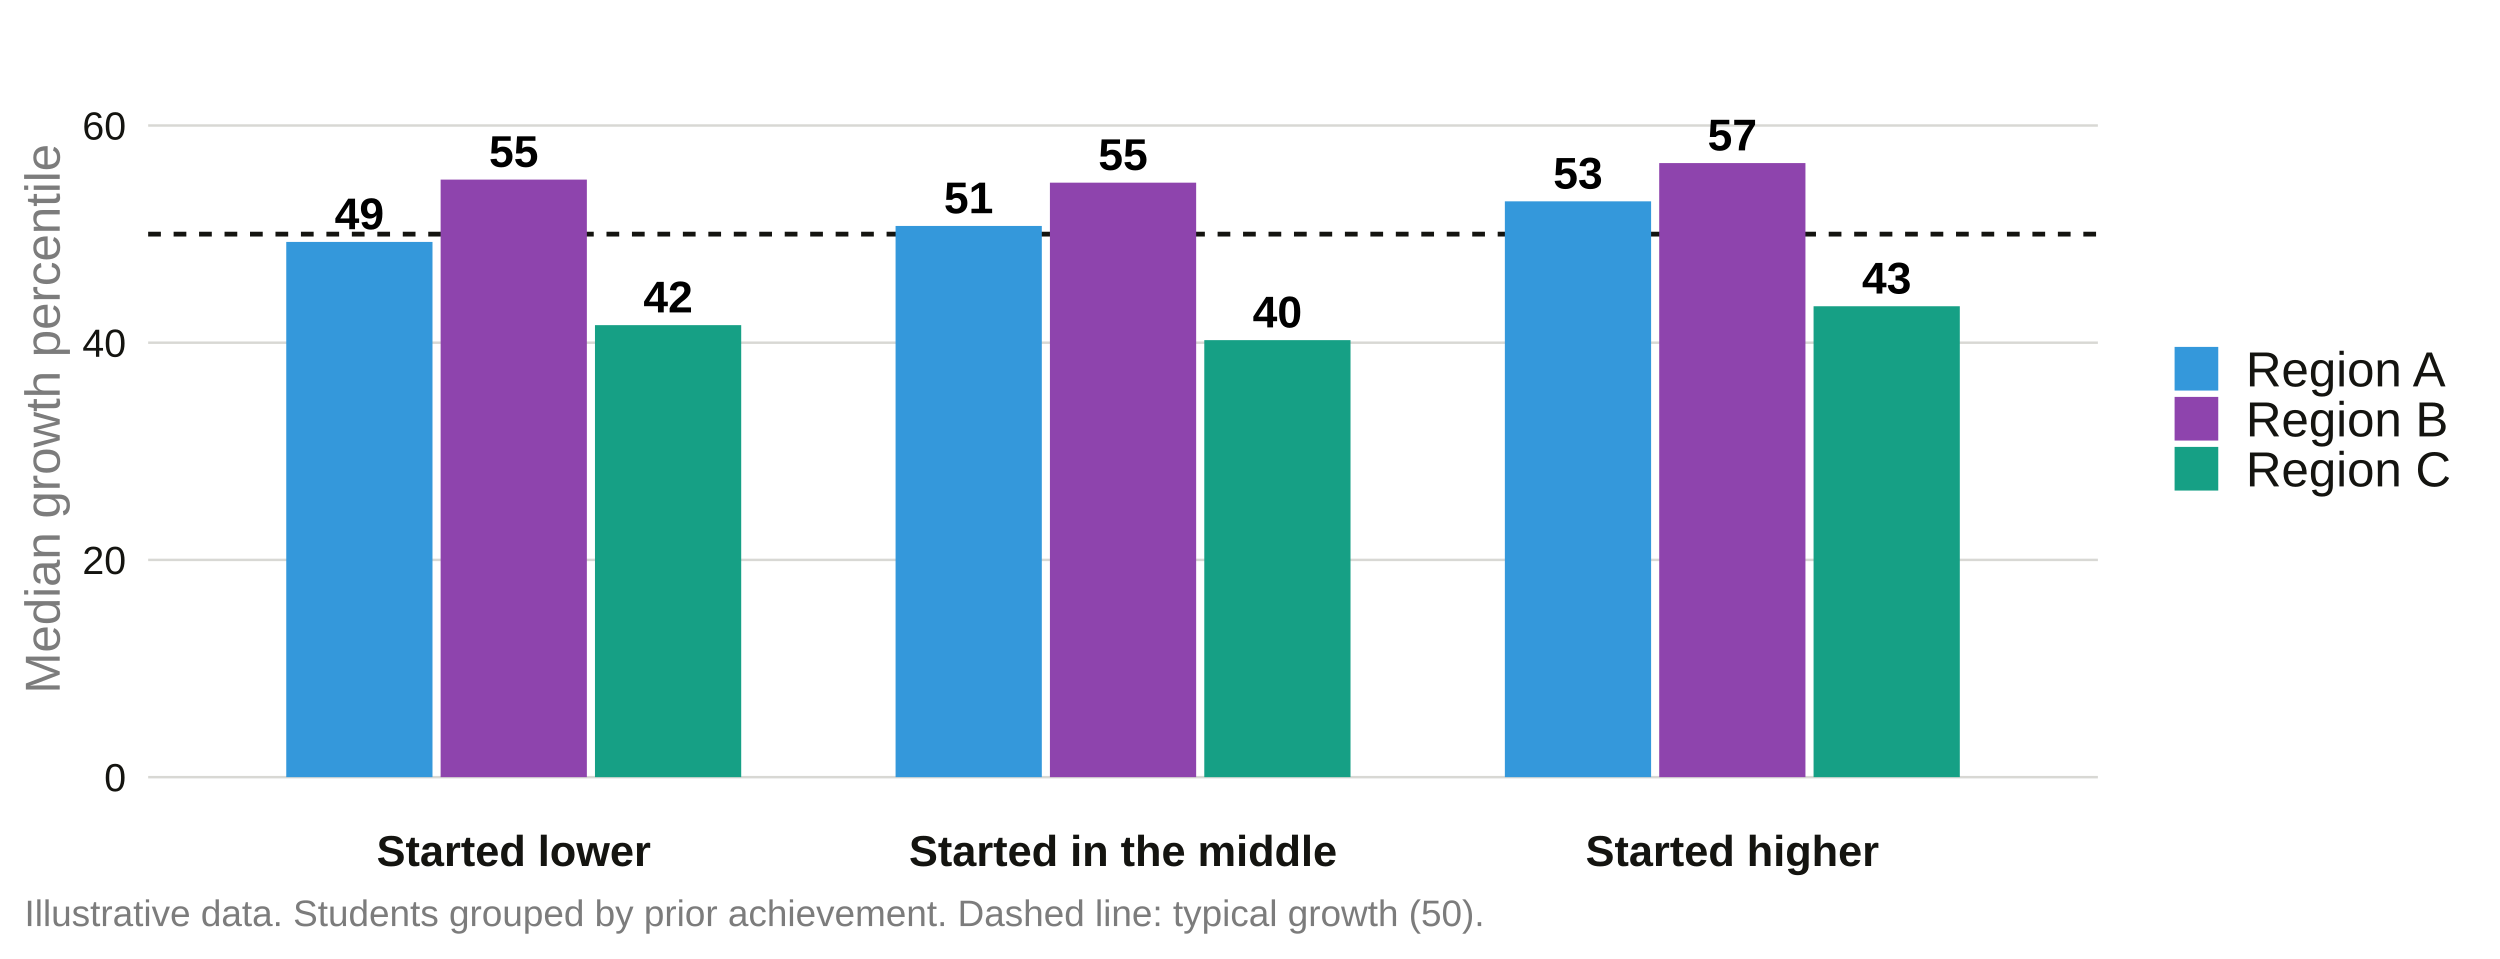
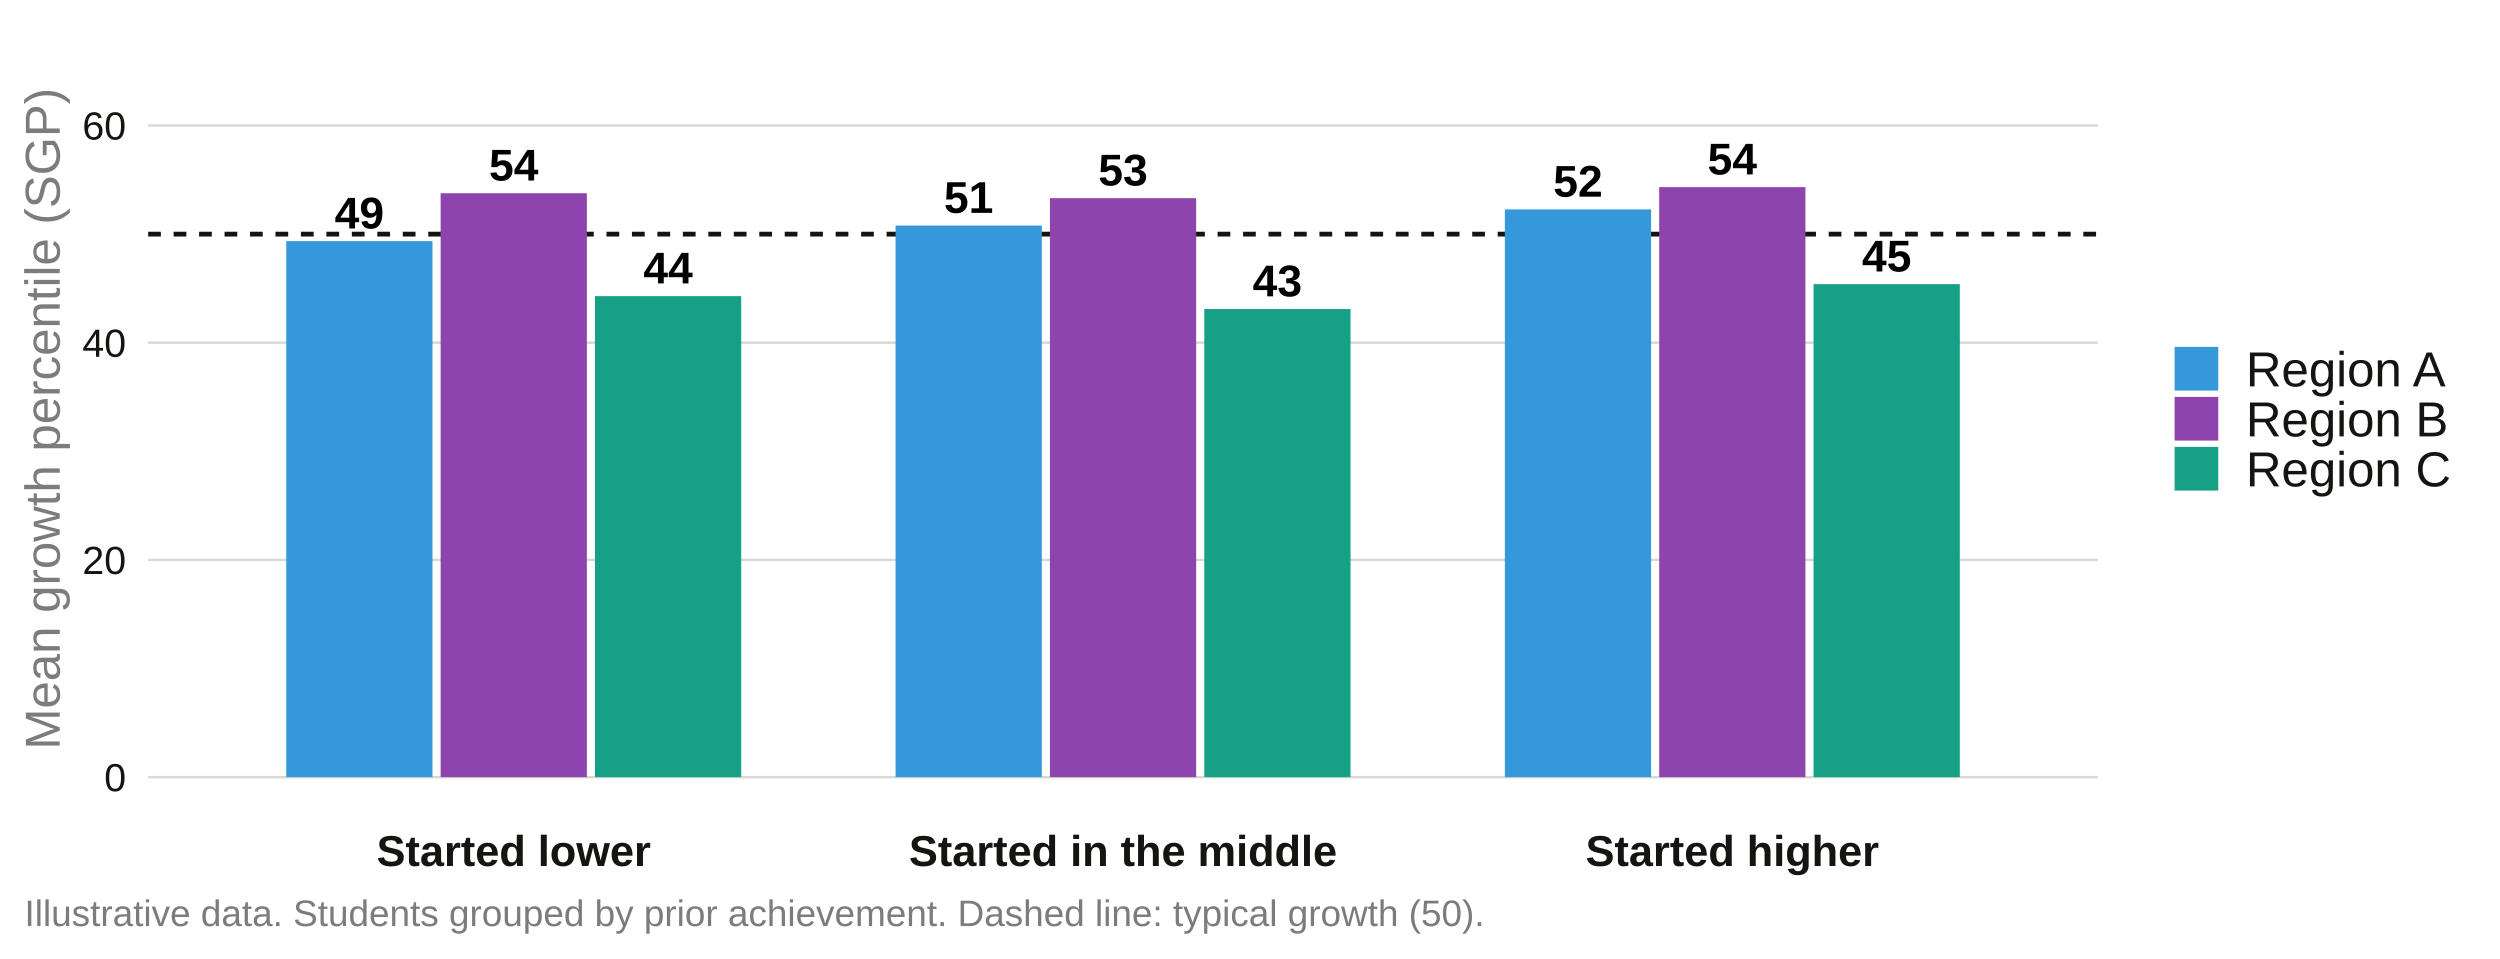
<svg xmlns="http://www.w3.org/2000/svg" width="864.00pt" height="331.20pt" viewBox="0 0 864.00 331.20">
  <g class="svglite">
    <defs>
      <style type="text/css">
    .svglite line, .svglite polyline, .svglite polygon, .svglite path, .svglite rect, .svglite circle {
      fill: none;
      stroke: #000000;
      stroke-linecap: round;
      stroke-linejoin: round;
      stroke-miterlimit: 10.00;
    }
    .svglite text {
      white-space: pre;
    }
    .svglite g.glyphgroup path {
      fill: inherit;
      stroke: none;
    }
  </style>
    </defs>
    <rect width="100%" height="100%" style="stroke: none; fill: none;" />
    <defs>
      <clipPath id="cpMC4wMHw4NjQuMDB8MC4wMHwzMzEuMjA=">
        <rect x="0.00" y="0.00" width="864.00" height="331.20" />
      </clipPath>
    </defs>
    <g clip-path="url(#cpMC4wMHw4NjQuMDB8MC4wMHwzMzEuMjA=)">
      <rect x="0" y="0.00" width="864.00" height="331.20" style="stroke-width: 1.65; stroke: none;" />
    </g>
    <defs>
      <clipPath id="cpNTEuMjB8NzI1LjA0fDguNDd8MjgwLjk3">
        <rect x="51.20" y="8.47" width="673.83" height="272.50" />
      </clipPath>
    </defs>
    <g clip-path="url(#cpNTEuMjB8NzI1LjA0fDguNDd8MjgwLjk3)">
      <rect x="51.20" y="8.47" width="673.83" height="272.50" style="stroke-width: 1.65; stroke: none;" />
      <polyline points="51.20,268.58 725.04,268.58 " style="stroke-width: 0.85; stroke: #D8D8D4; stroke-linecap: butt;" />
      <polyline points="51.20,193.51 725.04,193.51 " style="stroke-width: 0.85; stroke: #D8D8D4; stroke-linecap: butt;" />
      <polyline points="51.20,118.44 725.04,118.44 " style="stroke-width: 0.85; stroke: #D8D8D4; stroke-linecap: butt;" />
      <polyline points="51.20,43.38 725.04,43.38 " style="stroke-width: 0.85; stroke: #D8D8D4; stroke-linecap: butt;" />
      <line x1="51.20" y1="80.91" x2="725.04" y2="80.91" style="stroke-width: 1.65; stroke: #141410; stroke-dasharray: 4.40,4.40; stroke-linecap: butt;" />
-       <rect x="98.93" y="83.61" width="50.54" height="184.97" style="stroke-width: 1.65; stroke: none; stroke-linecap: butt; stroke-linejoin: miter; fill: #3498DB;" />
-       <rect x="362.85" y="63.13" width="50.54" height="205.45" style="stroke-width: 1.65; stroke: none; stroke-linecap: butt; stroke-linejoin: miter; fill: #8E44AD;" />
-       <rect x="573.42" y="56.36" width="50.54" height="212.22" style="stroke-width: 1.65; stroke: none; stroke-linecap: butt; stroke-linejoin: miter; fill: #8E44AD;" />
-       <rect x="309.51" y="78.09" width="50.54" height="190.49" style="stroke-width: 1.65; stroke: none; stroke-linecap: butt; stroke-linejoin: miter; fill: #3498DB;" />
-       <rect x="520.08" y="69.58" width="50.54" height="199.00" style="stroke-width: 1.65; stroke: none; stroke-linecap: butt; stroke-linejoin: miter; fill: #3498DB;" />
-       <rect x="205.62" y="112.37" width="50.54" height="156.21" style="stroke-width: 1.65; stroke: none; stroke-linecap: butt; stroke-linejoin: miter; fill: #16A085;" />
-       <rect x="416.20" y="117.55" width="50.54" height="151.03" style="stroke-width: 1.65; stroke: none; stroke-linecap: butt; stroke-linejoin: miter; fill: #16A085;" />
-       <rect x="626.77" y="105.84" width="50.54" height="162.74" style="stroke-width: 1.65; stroke: none; stroke-linecap: butt; stroke-linejoin: miter; fill: #16A085;" />
-       <rect x="152.28" y="62.07" width="50.54" height="206.51" style="stroke-width: 1.65; stroke: none; stroke-linecap: butt; stroke-linejoin: miter; fill: #8E44AD;" />
-       <text x="124.20" y="79.21" text-anchor="middle" style="font-size: 15.36px; font-weight: bold; font-family: &quot;Arial&quot;;" textLength="17.09px" lengthAdjust="spacingAndGlyphs">49</text>
-       <text x="388.12" y="58.73" text-anchor="middle" style="font-size: 15.36px; font-weight: bold; font-family: &quot;Arial&quot;;" textLength="17.09px" lengthAdjust="spacingAndGlyphs">55</text>
-       <text x="598.69" y="51.97" text-anchor="middle" style="font-size: 15.36px; font-weight: bold; font-family: &quot;Arial&quot;;" textLength="17.09px" lengthAdjust="spacingAndGlyphs">57</text>
-       <text x="334.77" y="73.69" text-anchor="middle" style="font-size: 15.36px; font-weight: bold; font-family: &quot;Arial&quot;;" textLength="17.09px" lengthAdjust="spacingAndGlyphs">51</text>
-       <text x="545.35" y="65.18" text-anchor="middle" style="font-size: 15.36px; font-weight: bold; font-family: &quot;Arial&quot;;" textLength="17.09px" lengthAdjust="spacingAndGlyphs">53</text>
-       <text x="230.89" y="107.97" text-anchor="middle" style="font-size: 15.36px; font-weight: bold; font-family: &quot;Arial&quot;;" textLength="17.09px" lengthAdjust="spacingAndGlyphs">42</text>
-       <text x="441.46" y="113.15" text-anchor="middle" style="font-size: 15.36px; font-weight: bold; font-family: &quot;Arial&quot;;" textLength="17.09px" lengthAdjust="spacingAndGlyphs">40</text>
-       <text x="652.04" y="101.44" text-anchor="middle" style="font-size: 15.36px; font-weight: bold; font-family: &quot;Arial&quot;;" textLength="17.09px" lengthAdjust="spacingAndGlyphs">43</text>
-       <text x="177.55" y="57.67" text-anchor="middle" style="font-size: 15.36px; font-weight: bold; font-family: &quot;Arial&quot;;" textLength="17.09px" lengthAdjust="spacingAndGlyphs">55</text>
+       <rect x="98.93" y="83.34" width="50.54" height="185.24" style="stroke-width: 1.65; stroke: none; stroke-linecap: butt; stroke-linejoin: miter; fill: #3498DB;" />
+       <rect x="362.85" y="68.49" width="50.54" height="200.09" style="stroke-width: 1.65; stroke: none; stroke-linecap: butt; stroke-linejoin: miter; fill: #8E44AD;" />
+       <rect x="573.42" y="64.68" width="50.54" height="203.91" style="stroke-width: 1.65; stroke: none; stroke-linecap: butt; stroke-linejoin: miter; fill: #8E44AD;" />
+       <rect x="309.51" y="77.95" width="50.54" height="190.63" style="stroke-width: 1.65; stroke: none; stroke-linecap: butt; stroke-linejoin: miter; fill: #3498DB;" />
+       <rect x="520.08" y="72.37" width="50.54" height="196.21" style="stroke-width: 1.65; stroke: none; stroke-linecap: butt; stroke-linejoin: miter; fill: #3498DB;" />
+       <rect x="205.62" y="102.35" width="50.54" height="166.23" style="stroke-width: 1.65; stroke: none; stroke-linecap: butt; stroke-linejoin: miter; fill: #16A085;" />
+       <rect x="416.20" y="106.80" width="50.54" height="161.78" style="stroke-width: 1.65; stroke: none; stroke-linecap: butt; stroke-linejoin: miter; fill: #16A085;" />
+       <rect x="626.77" y="98.20" width="50.54" height="170.38" style="stroke-width: 1.65; stroke: none; stroke-linecap: butt; stroke-linejoin: miter; fill: #16A085;" />
+       <rect x="152.28" y="66.78" width="50.54" height="201.80" style="stroke-width: 1.65; stroke: none; stroke-linecap: butt; stroke-linejoin: miter; fill: #8E44AD;" />
+       <text x="124.20" y="78.95" text-anchor="middle" style="font-size: 15.36px; font-weight: bold; font-family: &quot;Arial&quot;;" textLength="17.09px" lengthAdjust="spacingAndGlyphs">49</text>
+       <text x="388.12" y="64.09" text-anchor="middle" style="font-size: 15.36px; font-weight: bold; font-family: &quot;Arial&quot;;" textLength="17.09px" lengthAdjust="spacingAndGlyphs">53</text>
+       <text x="598.69" y="60.28" text-anchor="middle" style="font-size: 15.36px; font-weight: bold; font-family: &quot;Arial&quot;;" textLength="17.09px" lengthAdjust="spacingAndGlyphs">54</text>
+       <text x="334.77" y="73.56" text-anchor="middle" style="font-size: 15.36px; font-weight: bold; font-family: &quot;Arial&quot;;" textLength="17.09px" lengthAdjust="spacingAndGlyphs">51</text>
+       <text x="545.35" y="67.97" text-anchor="middle" style="font-size: 15.36px; font-weight: bold; font-family: &quot;Arial&quot;;" textLength="17.09px" lengthAdjust="spacingAndGlyphs">52</text>
+       <text x="230.89" y="97.95" text-anchor="middle" style="font-size: 15.36px; font-weight: bold; font-family: &quot;Arial&quot;;" textLength="17.09px" lengthAdjust="spacingAndGlyphs">44</text>
+       <text x="441.46" y="102.40" text-anchor="middle" style="font-size: 15.36px; font-weight: bold; font-family: &quot;Arial&quot;;" textLength="17.09px" lengthAdjust="spacingAndGlyphs">43</text>
+       <text x="652.04" y="93.81" text-anchor="middle" style="font-size: 15.36px; font-weight: bold; font-family: &quot;Arial&quot;;" textLength="17.09px" lengthAdjust="spacingAndGlyphs">45</text>
+       <text x="177.55" y="62.38" text-anchor="middle" style="font-size: 15.36px; font-weight: bold; font-family: &quot;Arial&quot;;" textLength="17.09px" lengthAdjust="spacingAndGlyphs">54</text>
    </g>
    <g clip-path="url(#cpMC4wMHw4NjQuMDB8MC4wMHwzMzEuMjA=)">
      <text x="43.58" y="273.45" text-anchor="end" style="font-size: 13.60px;fill: #141410; font-family: &quot;Arial&quot;;" textLength="7.56px" lengthAdjust="spacingAndGlyphs">0</text>
      <text x="43.58" y="198.38" text-anchor="end" style="font-size: 13.60px;fill: #141410; font-family: &quot;Arial&quot;;" textLength="15.12px" lengthAdjust="spacingAndGlyphs">20</text>
      <text x="43.58" y="123.31" text-anchor="end" style="font-size: 13.60px;fill: #141410; font-family: &quot;Arial&quot;;" textLength="15.12px" lengthAdjust="spacingAndGlyphs">40</text>
      <text x="43.58" y="48.24" text-anchor="end" style="font-size: 13.60px;fill: #141410; font-family: &quot;Arial&quot;;" textLength="15.12px" lengthAdjust="spacingAndGlyphs">60</text>
      <text x="177.55" y="299.29" text-anchor="middle" style="font-size: 14.96px; font-weight: bold;fill: #141410; font-family: &quot;Arial&quot;;" textLength="94.72px" lengthAdjust="spacingAndGlyphs">Started lower</text>
      <text x="388.12" y="299.29" text-anchor="middle" style="font-size: 14.96px; font-weight: bold;fill: #141410; font-family: &quot;Arial&quot;;" textLength="147.92px" lengthAdjust="spacingAndGlyphs">Started in the middle</text>
      <text x="598.69" y="299.29" text-anchor="middle" style="font-size: 14.96px; font-weight: bold;fill: #141410; font-family: &quot;Arial&quot;;" textLength="101.38px" lengthAdjust="spacingAndGlyphs">Started higher</text>
-       <text transform="translate(20.64,144.72) rotate(-90)" text-anchor="middle" style="font-size: 17.00px;fill: #7C7C7C; font-family: &quot;Arial&quot;;" textLength="189.91px" lengthAdjust="spacingAndGlyphs">Median growth percentile</text>
+       <text transform="translate(20.64,144.72) rotate(-90)" text-anchor="middle" style="font-size: 17.00px;fill: #7C7C7C; font-family: &quot;Arial&quot;;" textLength="228.61px" lengthAdjust="spacingAndGlyphs">Mean growth percentile (SGP)</text>
      <rect x="751.54" y="119.89" width="15.09" height="15.09" style="stroke-width: 1.65; stroke: none; stroke-linecap: butt; stroke-linejoin: miter; fill: #3498DB;" />
      <rect x="751.54" y="137.17" width="15.09" height="15.09" style="stroke-width: 1.65; stroke: none; stroke-linecap: butt; stroke-linejoin: miter; fill: #8E44AD;" />
      <rect x="751.54" y="154.45" width="15.09" height="15.09" style="stroke-width: 1.65; stroke: none; stroke-linecap: butt; stroke-linejoin: miter; fill: #16A085;" />
      <text x="776.19" y="133.53" style="font-size: 17.00px;fill: #141410; font-family: &quot;Arial&quot;;" textLength="69.00px" lengthAdjust="spacingAndGlyphs">Region A</text>
      <text x="776.19" y="150.81" style="font-size: 17.00px;fill: #141410; font-family: &quot;Arial&quot;;" textLength="69.94px" lengthAdjust="spacingAndGlyphs">Region B</text>
      <text x="776.19" y="168.09" style="font-size: 17.00px;fill: #141410; font-family: &quot;Arial&quot;;" textLength="70.88px" lengthAdjust="spacingAndGlyphs">Region C</text>
      <text x="8.47" y="320.05" style="font-size: 12.75px;fill: #7C7C7C; font-family: &quot;Arial&quot;;" textLength="504.80px" lengthAdjust="spacingAndGlyphs">Illustrative data. Students grouped by prior achievement. Dashed line: typical growth (50).</text>
    </g>
  </g>
</svg>
